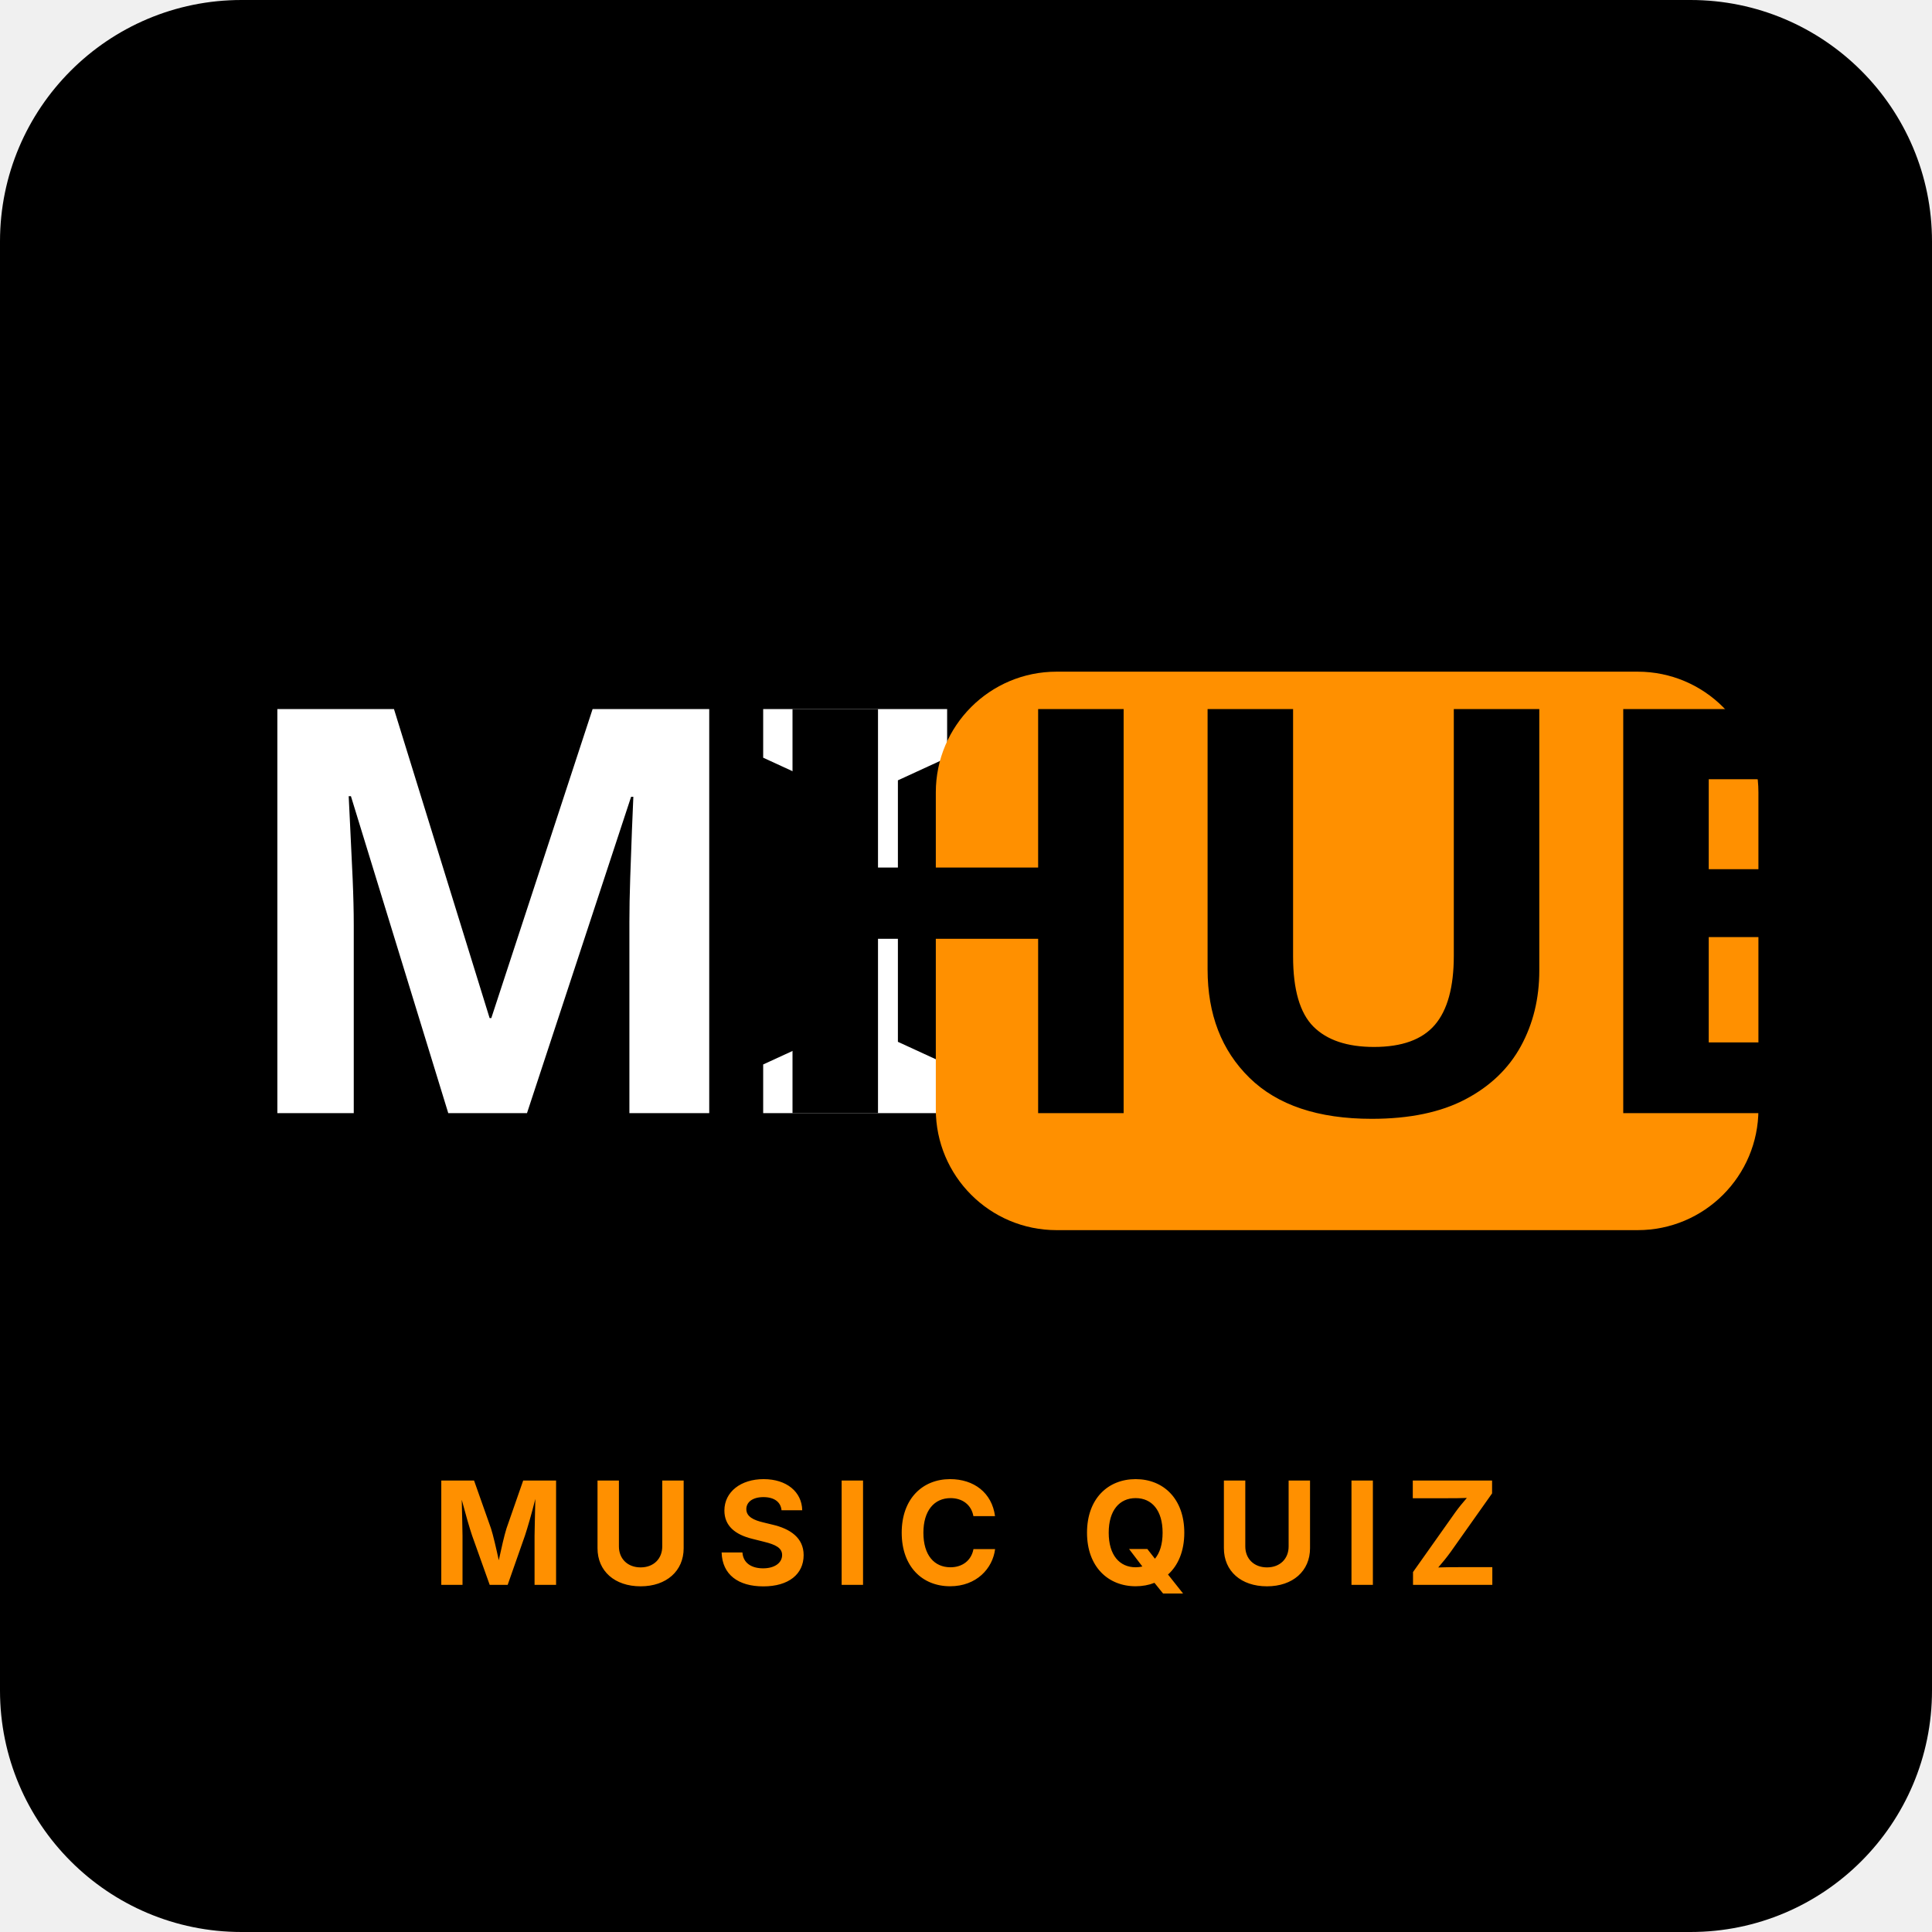
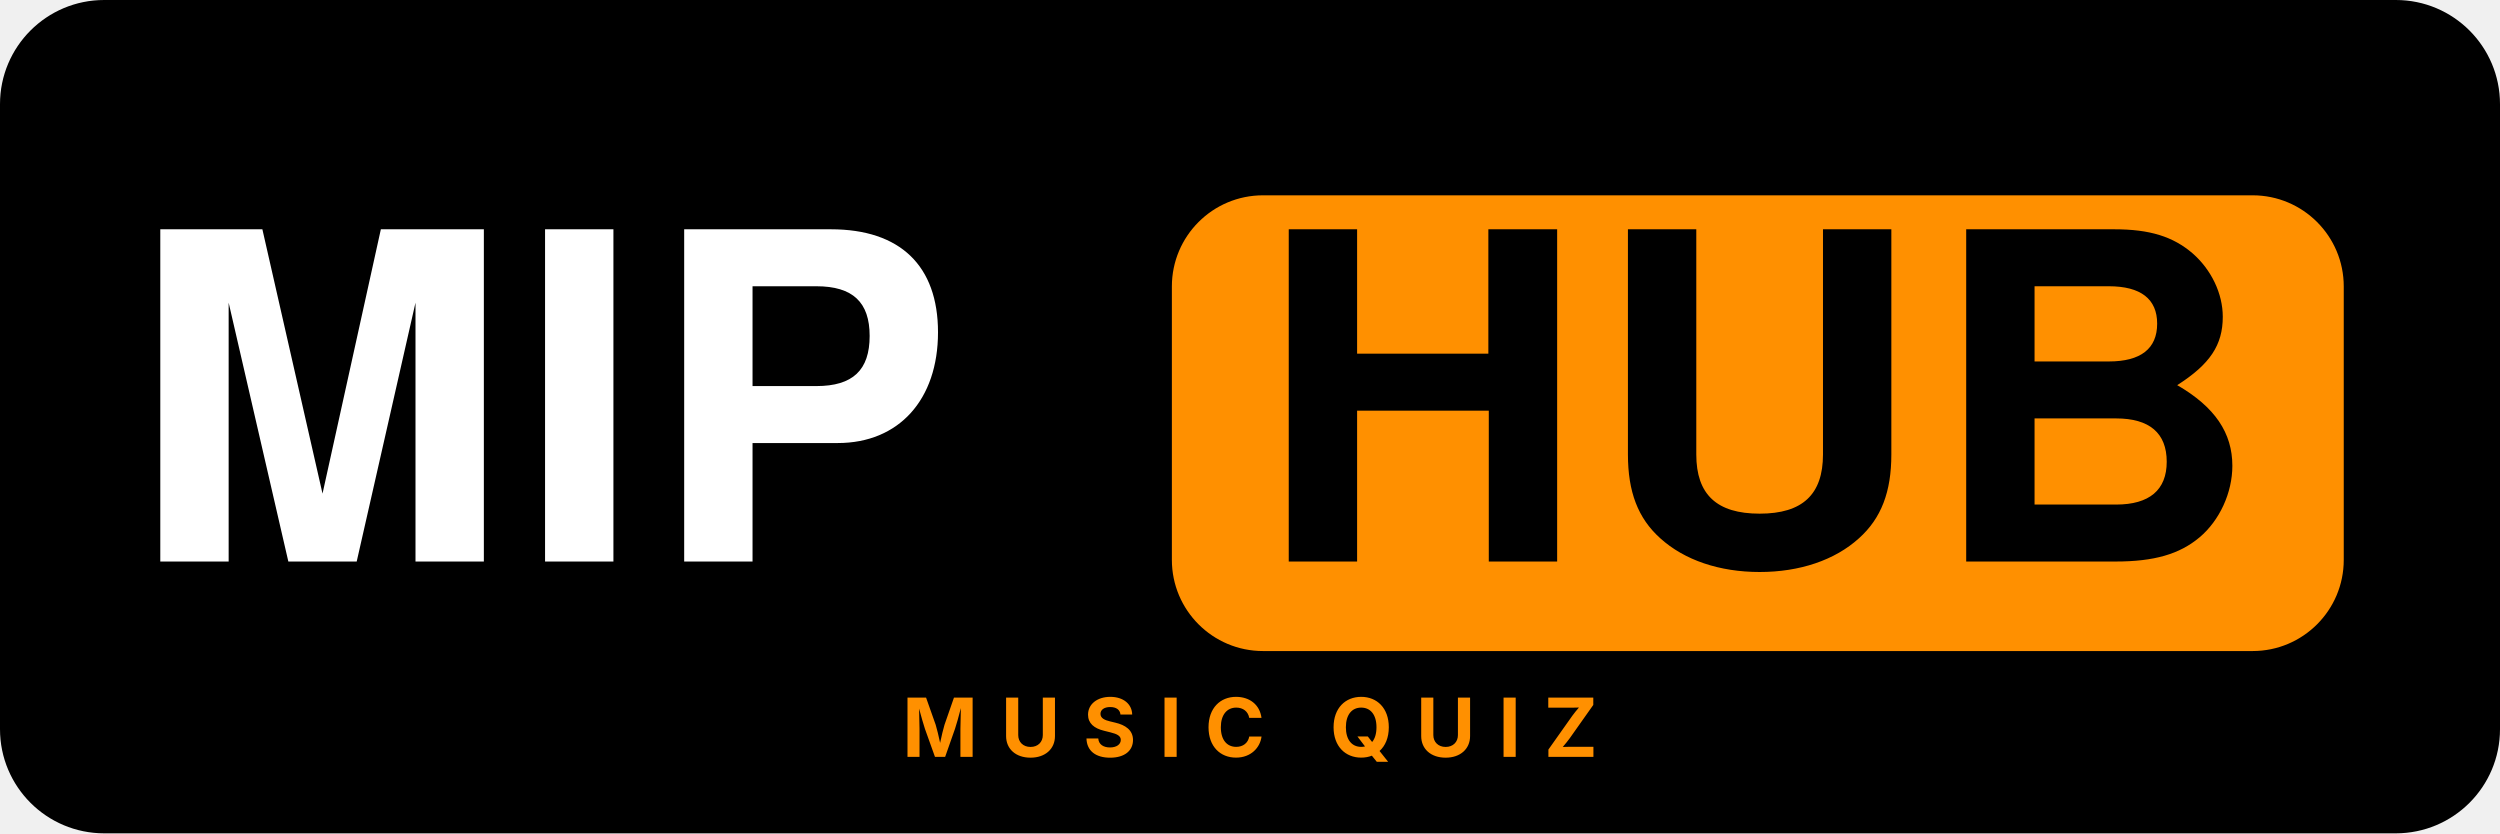
- <svg xmlns="http://www.w3.org/2000/svg" viewBox="0 0 512 512" width="100%" height="100%">
-   <rect x="0" y="0" width="512" height="512" rx="64" fill="#000000" />
-   <text x="60" y="295" font-family="Impact, 'Arial Black', sans-serif" font-weight="900" font-size="150" fill="#ffffff" letter-spacing="-4">MIP</text>
-   <rect x="248" y="178" width="218" height="148" rx="32" fill="#ff9000" />
-   <text x="357" y="295" font-family="Impact, 'Arial Black', sans-serif" font-weight="900" font-size="150" fill="#000000" text-anchor="middle" letter-spacing="-4">HUB</text>
-   <text x="256" y="420" font-family="system-ui, -apple-system, sans-serif" font-weight="700" font-size="38" fill="#ff9000" text-anchor="middle" letter-spacing="6">
+ <svg xmlns="http://www.w3.org/2000/svg" viewBox="0 0 1536 512" width="100%" height="100%">
+   <rect x="0" y="0" width="1536" height="512" rx="64" fill="#000000" />
+   <text x="80" y="345" font-family="Impact, 'Arial Black', Helvetica, sans-serif" font-weight="900" font-size="280" fill="#ffffff" letter-spacing="4">MIP</text>
+   <rect x="720" y="120" width="720" height="280" rx="56" fill="#ff9000" />
+   <text x="1080" y="345" font-family="Impact, 'Arial Black', Helvetica, sans-serif" font-weight="900" font-size="280" fill="#000000" text-anchor="middle" letter-spacing="4">HUB</text>
+   <text x="768" y="465" font-family="system-ui, -apple-system, sans-serif" font-weight="700" font-size="50" fill="#ff9000" text-anchor="middle" letter-spacing="14">
    MUSIC QUIZ
  </text>
</svg>
